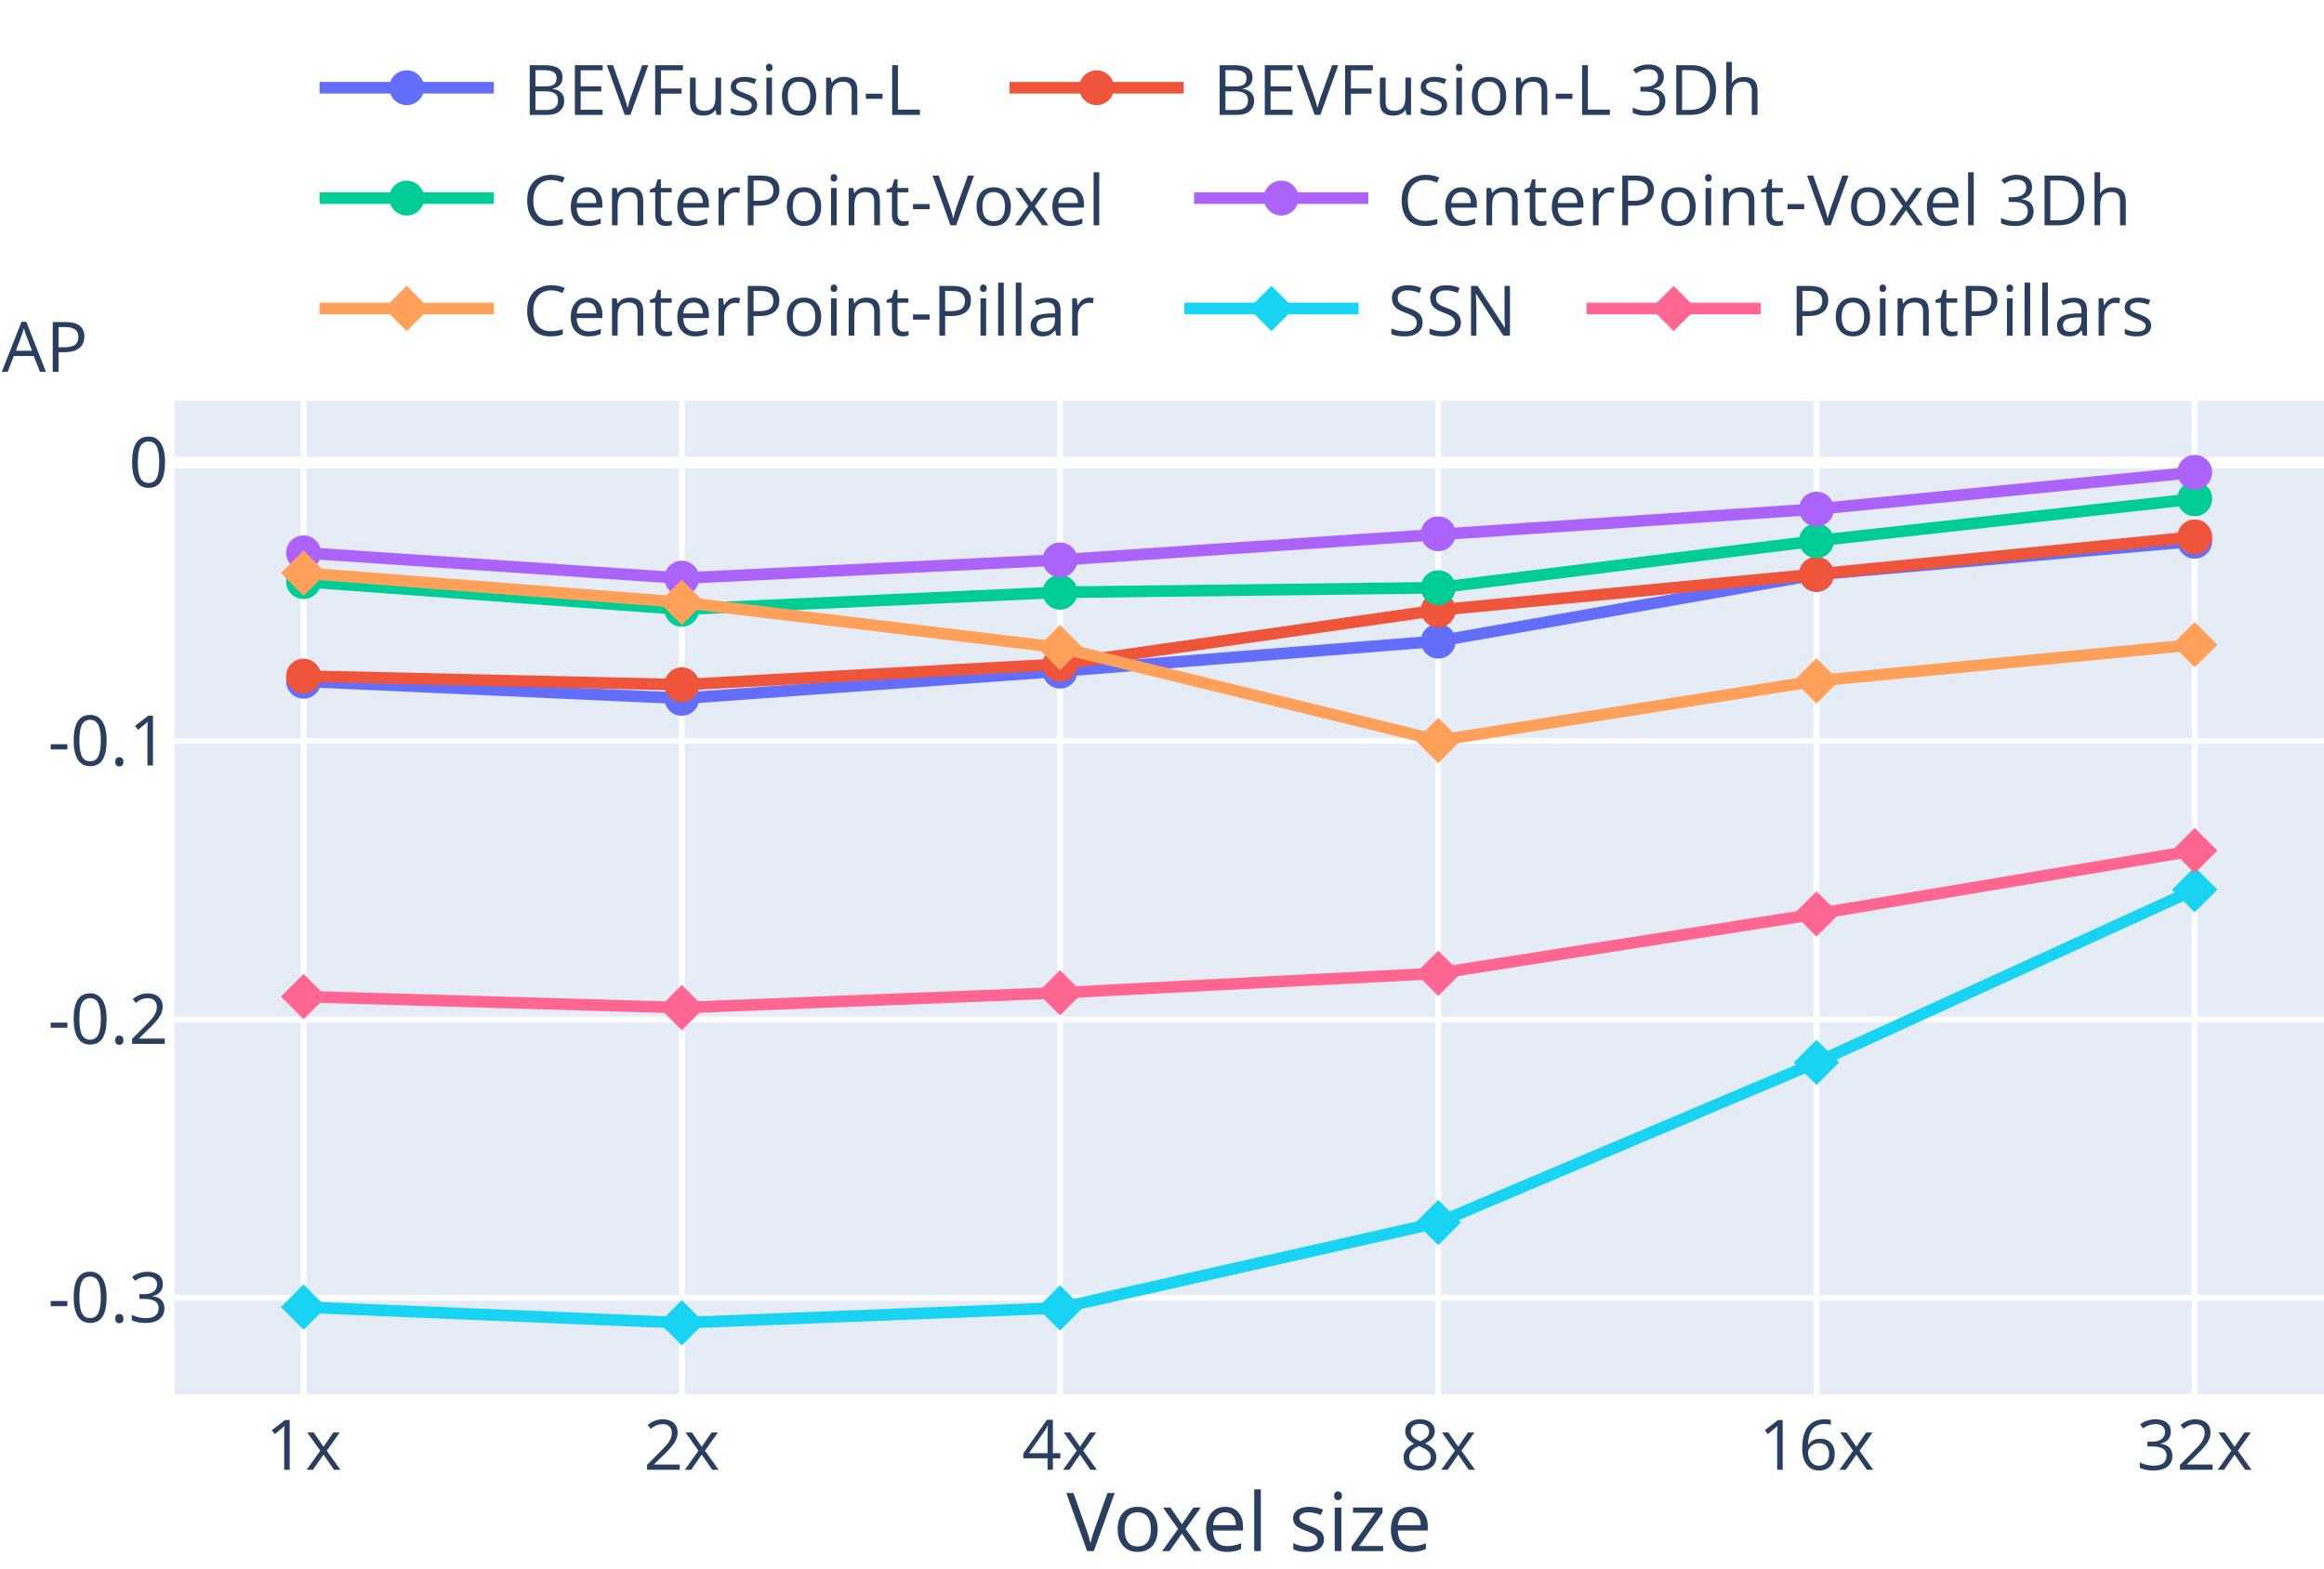
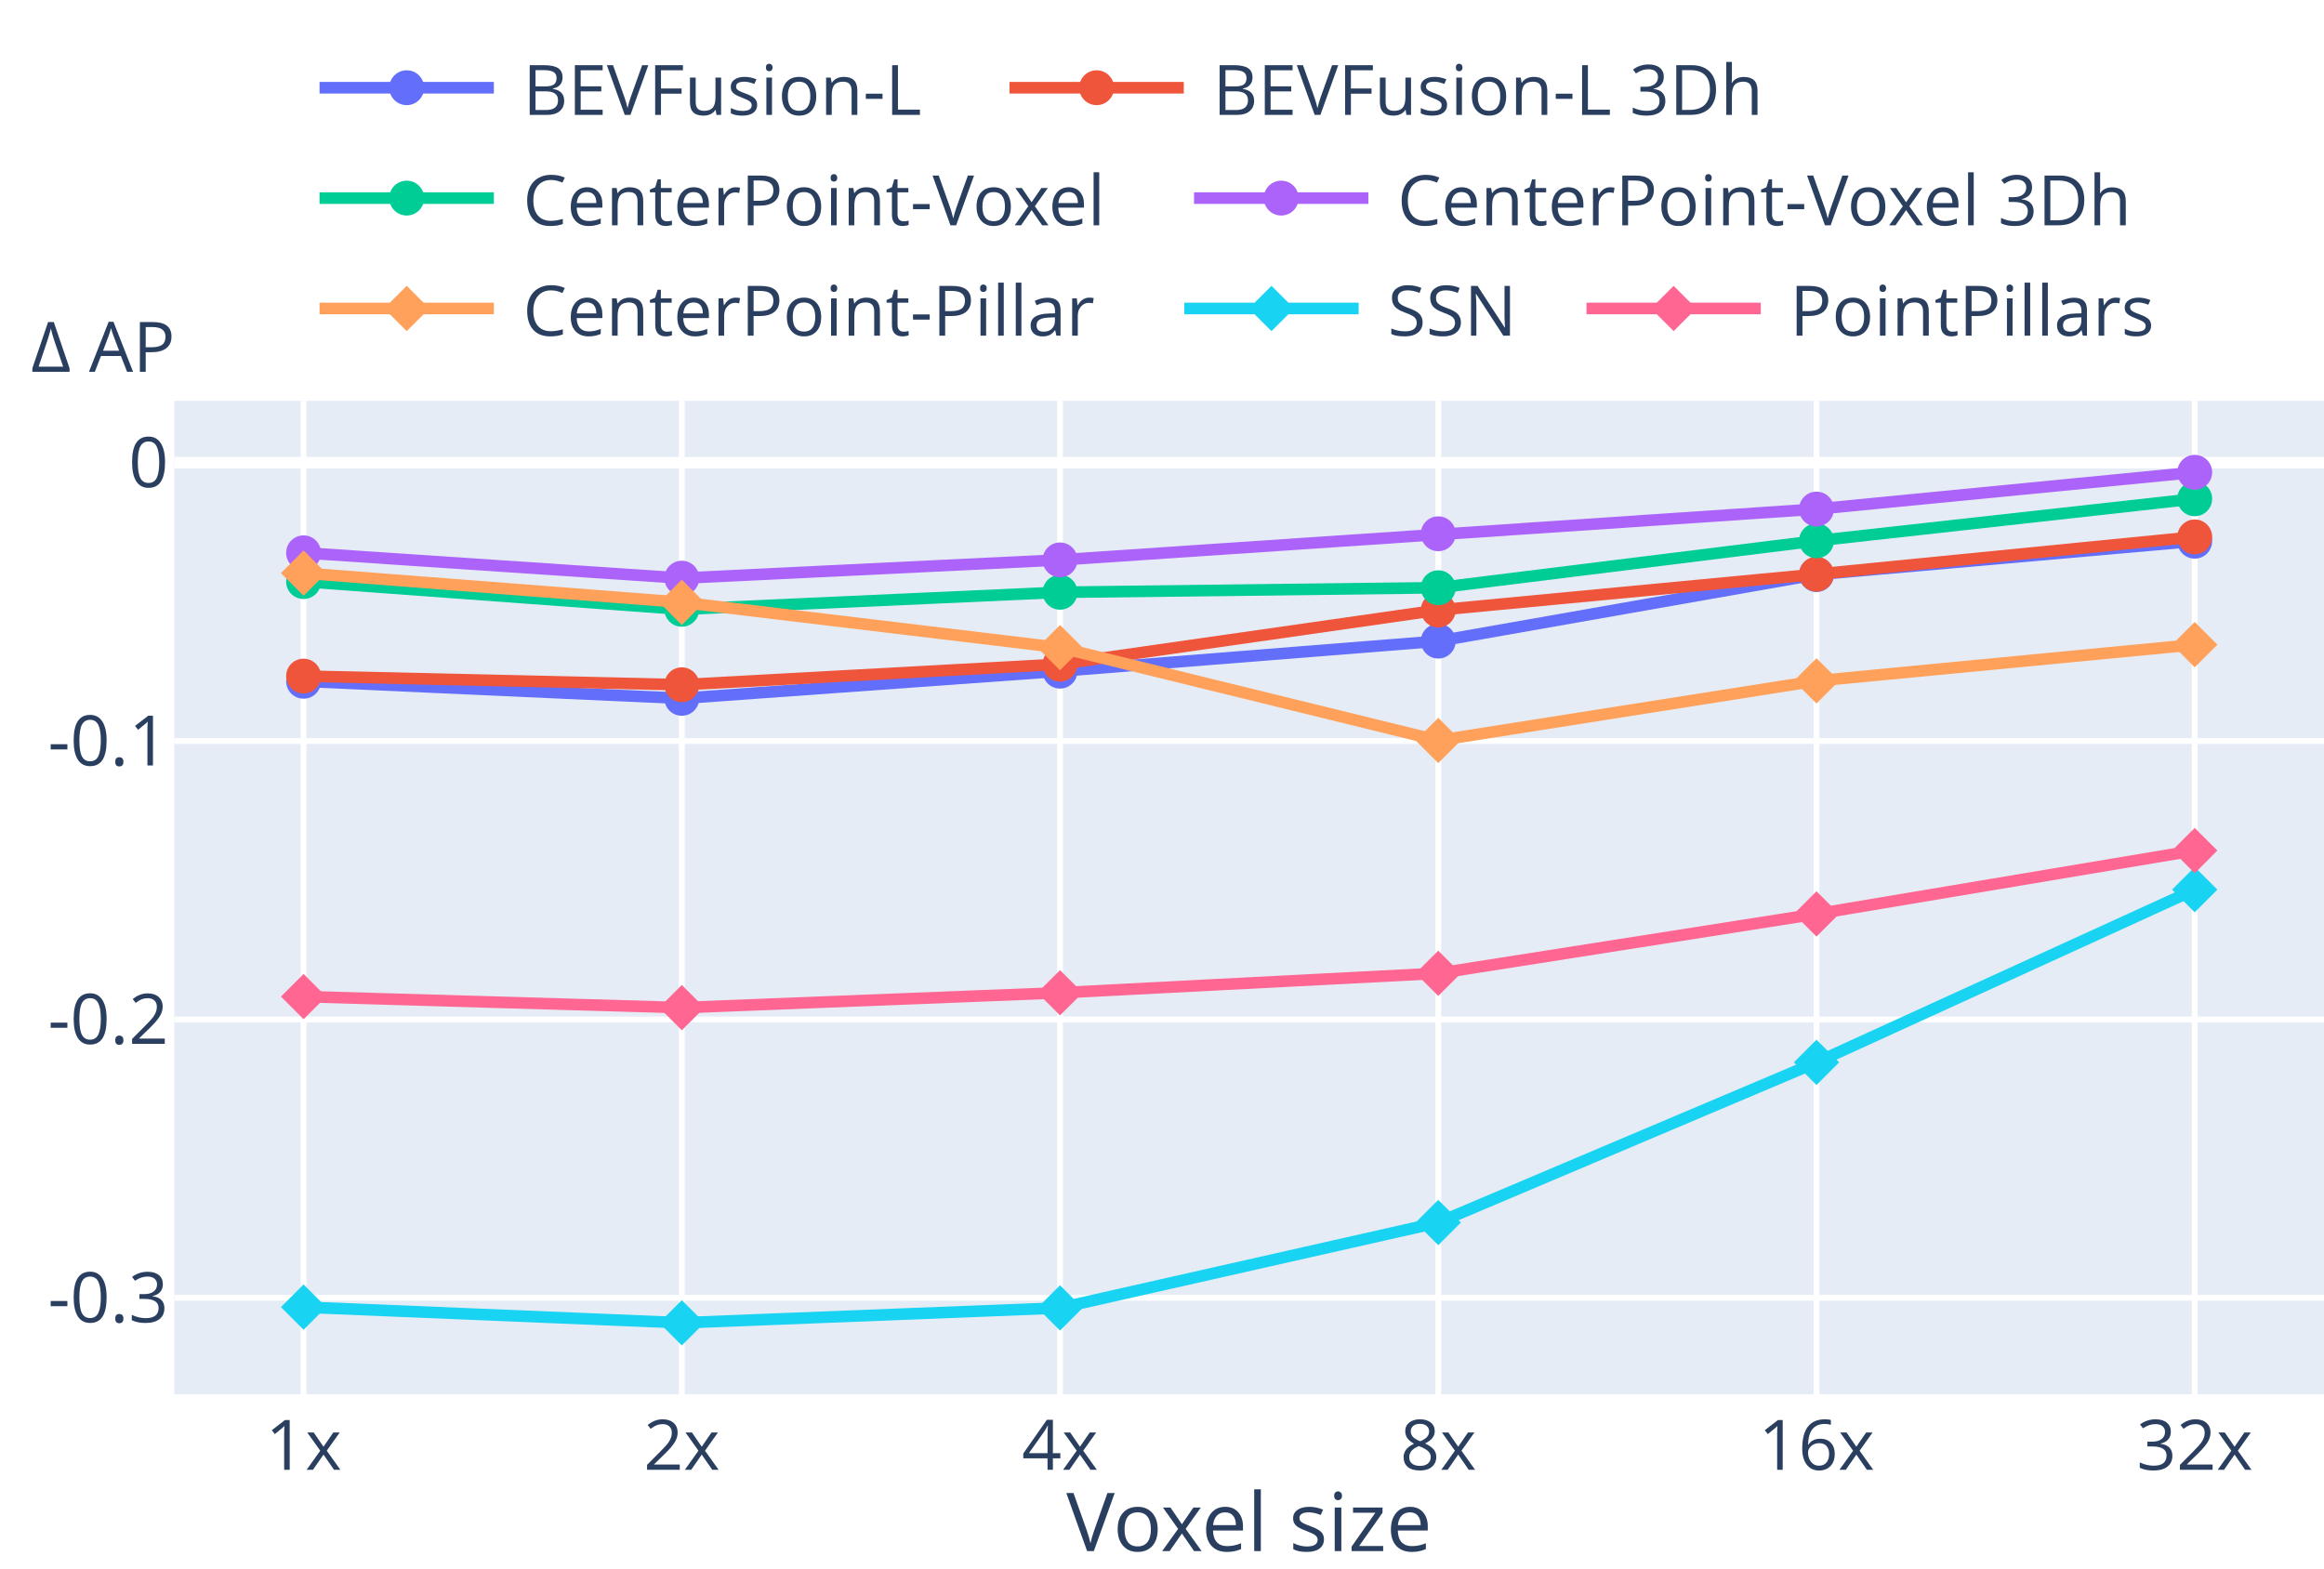
<svg xmlns="http://www.w3.org/2000/svg" class="main-svg" width="400" height="270" style="" viewBox="0 0 400 270">
  <rect x="0" y="0" width="400" height="270" style="fill: rgb(255, 255, 255); fill-opacity: 1;" />
-   <defs id="defs-a99712">
+   <defs id="defs-e20726">
    <g class="clips">
-       <clipPath id="clipa99712xyplot" class="plotclip">
+       <clipPath id="clipe20726xyplot" class="plotclip">
        <rect width="370" height="171" />
      </clipPath>
-       <clipPath class="axesclip" id="clipa99712x">
+       <clipPath class="axesclip" id="clipe20726x">
        <rect x="30" y="0" width="370" height="270" />
      </clipPath>
-       <clipPath class="axesclip" id="clipa99712y">
+       <clipPath class="axesclip" id="clipe20726y">
        <rect x="0" y="69" width="400" height="171" />
      </clipPath>
-       <clipPath class="axesclip" id="clipa99712xy">
+       <clipPath class="axesclip" id="clipe20726xy">
        <rect x="30" y="69" width="370" height="171" />
      </clipPath>
    </g>
    <g class="gradients" />
    <g class="patterns" />
  </defs>
  <g class="bglayer">
    <rect class="bg" x="30" y="69" width="370" height="171" style="fill: rgb(229, 236, 246); fill-opacity: 1; stroke-width: 0;" />
  </g>
  <g class="layer-below">
    <g class="imagelayer" />
    <g class="shapelayer" />
  </g>
  <g class="cartesianlayer">
    <g class="subplot xy">
      <g class="layer-subplot">
        <g class="shapelayer" />
        <g class="imagelayer" />
      </g>
      <g class="minor-gridlayer">
        <g class="x" />
        <g class="y" />
      </g>
      <g class="gridlayer">
        <g class="x">
          <path class="xgrid crisp" transform="translate(52.25,0)" d="M0,69v171" style="stroke: rgb(255, 255, 255); stroke-opacity: 1; stroke-width: 1px;" />
          <path class="xgrid crisp" transform="translate(117.35,0)" d="M0,69v171" style="stroke: rgb(255, 255, 255); stroke-opacity: 1; stroke-width: 1px;" />
          <path class="xgrid crisp" transform="translate(182.45,0)" d="M0,69v171" style="stroke: rgb(255, 255, 255); stroke-opacity: 1; stroke-width: 1px;" />
          <path class="xgrid crisp" transform="translate(247.55,0)" d="M0,69v171" style="stroke: rgb(255, 255, 255); stroke-opacity: 1; stroke-width: 1px;" />
          <path class="xgrid crisp" transform="translate(312.65,0)" d="M0,69v171" style="stroke: rgb(255, 255, 255); stroke-opacity: 1; stroke-width: 1px;" />
          <path class="xgrid crisp" transform="translate(377.75,0)" d="M0,69v171" style="stroke: rgb(255, 255, 255); stroke-opacity: 1; stroke-width: 1px;" />
        </g>
        <g class="y">
          <path class="ygrid crisp" transform="translate(0,223.4)" d="M30,0h370" style="stroke: rgb(255, 255, 255); stroke-opacity: 1; stroke-width: 1px;" />
          <path class="ygrid crisp" transform="translate(0,175.48)" d="M30,0h370" style="stroke: rgb(255, 255, 255); stroke-opacity: 1; stroke-width: 1px;" />
          <path class="ygrid crisp" transform="translate(0,127.56)" d="M30,0h370" style="stroke: rgb(255, 255, 255); stroke-opacity: 1; stroke-width: 1px;" />
        </g>
      </g>
      <g class="zerolinelayer">
        <path class="yzl zl crisp" transform="translate(0,79.65)" d="M30,0h370" style="stroke: rgb(255, 255, 255); stroke-opacity: 1; stroke-width: 2px;" />
      </g>
      <g class="layer-between">
        <g class="shapelayer" />
        <g class="imagelayer" />
      </g>
      <path class="xlines-below" />
      <path class="ylines-below" />
      <g class="overlines-below" />
      <g class="xaxislayer-below" />
      <g class="yaxislayer-below" />
      <g class="overaxes-below" />
      <g class="overplot">
-         <g class="xy" transform="translate(30,69)" clip-path="url(#clipa99712xyplot)">
+         <g class="xy" transform="translate(30,69)" clip-path="url(#clipe20726xyplot)">
          <g class="scatterlayer mlayer">
-             <g class="trace scatter trace8f5db5" style="stroke-miterlimit: 2; opacity: 1;">
+             <g class="trace scatter traceaea4e3" style="stroke-miterlimit: 2; opacity: 1;">
              <g class="fills" />
              <g class="errorbars" />
              <g class="lines">
                <path class="js-line" d="M22.25,48.27L87.35,51.21L152.45,46.53L217.55,41.36L282.65,29.9L347.75,24.16" style="vector-effect: none; fill: none; stroke: rgb(99, 110, 250); stroke-opacity: 1; stroke-width: 2px; opacity: 1;" />
              </g>
              <g class="points">
                <path class="point" transform="translate(22.25,48.27)" d="M3,0A3,3 0 1,1 0,-3A3,3 0 0,1 3,0Z" style="opacity: 1; stroke-width: 0px; fill: rgb(99, 110, 250); fill-opacity: 1;" />
                <path class="point" transform="translate(87.35,51.21)" d="M3,0A3,3 0 1,1 0,-3A3,3 0 0,1 3,0Z" style="opacity: 1; stroke-width: 0px; fill: rgb(99, 110, 250); fill-opacity: 1;" />
                <path class="point" transform="translate(152.45,46.53)" d="M3,0A3,3 0 1,1 0,-3A3,3 0 0,1 3,0Z" style="opacity: 1; stroke-width: 0px; fill: rgb(99, 110, 250); fill-opacity: 1;" />
                <path class="point" transform="translate(217.55,41.36)" d="M3,0A3,3 0 1,1 0,-3A3,3 0 0,1 3,0Z" style="opacity: 1; stroke-width: 0px; fill: rgb(99, 110, 250); fill-opacity: 1;" />
                <path class="point" transform="translate(282.65,29.9)" d="M3,0A3,3 0 1,1 0,-3A3,3 0 0,1 3,0Z" style="opacity: 1; stroke-width: 0px; fill: rgb(99, 110, 250); fill-opacity: 1;" />
                <path class="point" transform="translate(347.75,24.16)" d="M3,0A3,3 0 1,1 0,-3A3,3 0 0,1 3,0Z" style="opacity: 1; stroke-width: 0px; fill: rgb(99, 110, 250); fill-opacity: 1;" />
              </g>
              <g class="text" />
            </g>
-             <g class="trace scatter trace137f10" style="stroke-miterlimit: 2; opacity: 1;">
+             <g class="trace scatter trace0c4ea3" style="stroke-miterlimit: 2; opacity: 1;">
              <g class="fills" />
              <g class="errorbars" />
              <g class="lines">
                <path class="js-line" d="M22.25,47.38L87.35,48.87L152.45,45.33L217.55,36.01L282.65,29.84L347.75,23.42" style="vector-effect: none; fill: none; stroke: rgb(239, 85, 59); stroke-opacity: 1; stroke-width: 2px; opacity: 1;" />
              </g>
              <g class="points">
                <path class="point" transform="translate(22.25,47.38)" d="M3,0A3,3 0 1,1 0,-3A3,3 0 0,1 3,0Z" style="opacity: 1; stroke-width: 0px; fill: rgb(239, 85, 59); fill-opacity: 1;" />
                <path class="point" transform="translate(87.35,48.87)" d="M3,0A3,3 0 1,1 0,-3A3,3 0 0,1 3,0Z" style="opacity: 1; stroke-width: 0px; fill: rgb(239, 85, 59); fill-opacity: 1;" />
                <path class="point" transform="translate(152.45,45.33)" d="M3,0A3,3 0 1,1 0,-3A3,3 0 0,1 3,0Z" style="opacity: 1; stroke-width: 0px; fill: rgb(239, 85, 59); fill-opacity: 1;" />
                <path class="point" transform="translate(217.55,36.01)" d="M3,0A3,3 0 1,1 0,-3A3,3 0 0,1 3,0Z" style="opacity: 1; stroke-width: 0px; fill: rgb(239, 85, 59); fill-opacity: 1;" />
                <path class="point" transform="translate(282.65,29.84)" d="M3,0A3,3 0 1,1 0,-3A3,3 0 0,1 3,0Z" style="opacity: 1; stroke-width: 0px; fill: rgb(239, 85, 59); fill-opacity: 1;" />
                <path class="point" transform="translate(347.75,23.42)" d="M3,0A3,3 0 1,1 0,-3A3,3 0 0,1 3,0Z" style="opacity: 1; stroke-width: 0px; fill: rgb(239, 85, 59); fill-opacity: 1;" />
              </g>
              <g class="text" />
            </g>
-             <g class="trace scatter traceb689b5" style="stroke-miterlimit: 2; opacity: 1;">
+             <g class="trace scatter tracea82b88" style="stroke-miterlimit: 2; opacity: 1;">
              <g class="fills" />
              <g class="errorbars" />
              <g class="lines">
                <path class="js-line" d="M22.25,31.11L87.35,35.88L152.45,32.95L217.55,32.17L282.65,24.09L347.75,16.86" style="vector-effect: none; fill: none; stroke: rgb(0, 204, 150); stroke-opacity: 1; stroke-width: 2px; opacity: 1;" />
              </g>
              <g class="points">
                <path class="point" transform="translate(22.25,31.11)" d="M3,0A3,3 0 1,1 0,-3A3,3 0 0,1 3,0Z" style="opacity: 1; stroke-width: 0px; fill: rgb(0, 204, 150); fill-opacity: 1;" />
                <path class="point" transform="translate(87.35,35.88)" d="M3,0A3,3 0 1,1 0,-3A3,3 0 0,1 3,0Z" style="opacity: 1; stroke-width: 0px; fill: rgb(0, 204, 150); fill-opacity: 1;" />
                <path class="point" transform="translate(152.45,32.95)" d="M3,0A3,3 0 1,1 0,-3A3,3 0 0,1 3,0Z" style="opacity: 1; stroke-width: 0px; fill: rgb(0, 204, 150); fill-opacity: 1;" />
                <path class="point" transform="translate(217.55,32.17)" d="M3,0A3,3 0 1,1 0,-3A3,3 0 0,1 3,0Z" style="opacity: 1; stroke-width: 0px; fill: rgb(0, 204, 150); fill-opacity: 1;" />
                <path class="point" transform="translate(282.65,24.09)" d="M3,0A3,3 0 1,1 0,-3A3,3 0 0,1 3,0Z" style="opacity: 1; stroke-width: 0px; fill: rgb(0, 204, 150); fill-opacity: 1;" />
                <path class="point" transform="translate(347.75,16.86)" d="M3,0A3,3 0 1,1 0,-3A3,3 0 0,1 3,0Z" style="opacity: 1; stroke-width: 0px; fill: rgb(0, 204, 150); fill-opacity: 1;" />
              </g>
              <g class="text" />
            </g>
-             <g class="trace scatter tracea16a5c" style="stroke-miterlimit: 2; opacity: 1;">
+             <g class="trace scatter trace1c3fef" style="stroke-miterlimit: 2; opacity: 1;">
              <g class="fills" />
              <g class="errorbars" />
              <g class="lines">
                <path class="js-line" d="M22.25,26.16L87.35,30.52L152.45,27.38L282.65,18.63L347.75,12.3" style="vector-effect: none; fill: none; stroke: rgb(171, 99, 250); stroke-opacity: 1; stroke-width: 2px; opacity: 1;" />
              </g>
              <g class="points">
                <path class="point" transform="translate(22.25,26.16)" d="M3,0A3,3 0 1,1 0,-3A3,3 0 0,1 3,0Z" style="opacity: 1; stroke-width: 0px; fill: rgb(171, 99, 250); fill-opacity: 1;" />
                <path class="point" transform="translate(87.35,30.52)" d="M3,0A3,3 0 1,1 0,-3A3,3 0 0,1 3,0Z" style="opacity: 1; stroke-width: 0px; fill: rgb(171, 99, 250); fill-opacity: 1;" />
                <path class="point" transform="translate(152.45,27.38)" d="M3,0A3,3 0 1,1 0,-3A3,3 0 0,1 3,0Z" style="opacity: 1; stroke-width: 0px; fill: rgb(171, 99, 250); fill-opacity: 1;" />
                <path class="point" transform="translate(217.55,22.88)" d="M3,0A3,3 0 1,1 0,-3A3,3 0 0,1 3,0Z" style="opacity: 1; stroke-width: 0px; fill: rgb(171, 99, 250); fill-opacity: 1;" />
                <path class="point" transform="translate(282.65,18.63)" d="M3,0A3,3 0 1,1 0,-3A3,3 0 0,1 3,0Z" style="opacity: 1; stroke-width: 0px; fill: rgb(171, 99, 250); fill-opacity: 1;" />
                <path class="point" transform="translate(347.75,12.3)" d="M3,0A3,3 0 1,1 0,-3A3,3 0 0,1 3,0Z" style="opacity: 1; stroke-width: 0px; fill: rgb(171, 99, 250); fill-opacity: 1;" />
              </g>
              <g class="text" />
            </g>
-             <g class="trace scatter trace88a63c" style="stroke-miterlimit: 2; opacity: 1;">
+             <g class="trace scatter trace980010" style="stroke-miterlimit: 2; opacity: 1;">
              <g class="fills" />
              <g class="errorbars" />
              <g class="lines">
                <path class="js-line" d="M22.25,29.65L87.35,34.68L152.45,42.48L217.55,58.46L282.65,48.2L347.75,41.97" style="vector-effect: none; fill: none; stroke: rgb(255, 161, 90); stroke-opacity: 1; stroke-width: 2px; opacity: 1;" />
              </g>
              <g class="points">
                <path class="point" transform="translate(22.25,29.65)" d="M3.9,0L0,3.9L-3.9,0L0,-3.9Z" style="opacity: 1; stroke-width: 0px; fill: rgb(255, 161, 90); fill-opacity: 1;" />
                <path class="point" transform="translate(87.35,34.68)" d="M3.9,0L0,3.9L-3.9,0L0,-3.9Z" style="opacity: 1; stroke-width: 0px; fill: rgb(255, 161, 90); fill-opacity: 1;" />
                <path class="point" transform="translate(152.45,42.48)" d="M3.9,0L0,3.9L-3.9,0L0,-3.9Z" style="opacity: 1; stroke-width: 0px; fill: rgb(255, 161, 90); fill-opacity: 1;" />
                <path class="point" transform="translate(217.55,58.46)" d="M3.9,0L0,3.9L-3.9,0L0,-3.9Z" style="opacity: 1; stroke-width: 0px; fill: rgb(255, 161, 90); fill-opacity: 1;" />
                <path class="point" transform="translate(282.65,48.2)" d="M3.9,0L0,3.9L-3.9,0L0,-3.9Z" style="opacity: 1; stroke-width: 0px; fill: rgb(255, 161, 90); fill-opacity: 1;" />
                <path class="point" transform="translate(347.75,41.97)" d="M3.9,0L0,3.9L-3.9,0L0,-3.9Z" style="opacity: 1; stroke-width: 0px; fill: rgb(255, 161, 90); fill-opacity: 1;" />
              </g>
              <g class="text" />
            </g>
-             <g class="trace scatter trace5f3b30" style="stroke-miterlimit: 2; opacity: 1;">
+             <g class="trace scatter tracefca959" style="stroke-miterlimit: 2; opacity: 1;">
              <g class="fills" />
              <g class="errorbars" />
              <g class="lines">
                <path class="js-line" d="M22.25,156L87.35,158.7L152.45,156.14L217.55,141.44L282.65,113.87L347.75,84.14" style="vector-effect: none; fill: none; stroke: rgb(25, 211, 243); stroke-opacity: 1; stroke-width: 2px; opacity: 1;" />
              </g>
              <g class="points">
                <path class="point" transform="translate(22.25,156)" d="M3.9,0L0,3.9L-3.9,0L0,-3.9Z" style="opacity: 1; stroke-width: 0px; fill: rgb(25, 211, 243); fill-opacity: 1;" />
                <path class="point" transform="translate(87.35,158.7)" d="M3.9,0L0,3.9L-3.9,0L0,-3.9Z" style="opacity: 1; stroke-width: 0px; fill: rgb(25, 211, 243); fill-opacity: 1;" />
                <path class="point" transform="translate(152.45,156.14)" d="M3.9,0L0,3.9L-3.9,0L0,-3.9Z" style="opacity: 1; stroke-width: 0px; fill: rgb(25, 211, 243); fill-opacity: 1;" />
                <path class="point" transform="translate(217.55,141.44)" d="M3.9,0L0,3.9L-3.9,0L0,-3.9Z" style="opacity: 1; stroke-width: 0px; fill: rgb(25, 211, 243); fill-opacity: 1;" />
                <path class="point" transform="translate(282.65,113.87)" d="M3.9,0L0,3.9L-3.9,0L0,-3.9Z" style="opacity: 1; stroke-width: 0px; fill: rgb(25, 211, 243); fill-opacity: 1;" />
                <path class="point" transform="translate(347.75,84.14)" d="M3.9,0L0,3.9L-3.9,0L0,-3.9Z" style="opacity: 1; stroke-width: 0px; fill: rgb(25, 211, 243); fill-opacity: 1;" />
              </g>
              <g class="text" />
            </g>
-             <g class="trace scatter trace770237" style="stroke-miterlimit: 2; opacity: 1;">
+             <g class="trace scatter tracedeee51" style="stroke-miterlimit: 2; opacity: 1;">
              <g class="fills" />
              <g class="errorbars" />
              <g class="lines">
                <path class="js-line" d="M22.25,102.55L87.35,104.45L152.45,101.89L217.55,98.54L282.65,88.32L347.75,77.41" style="vector-effect: none; fill: none; stroke: rgb(255, 102, 146); stroke-opacity: 1; stroke-width: 2px; opacity: 1;" />
              </g>
              <g class="points">
                <path class="point" transform="translate(22.25,102.55)" d="M3.9,0L0,3.9L-3.9,0L0,-3.9Z" style="opacity: 1; stroke-width: 0px; fill: rgb(255, 102, 146); fill-opacity: 1;" />
                <path class="point" transform="translate(87.35,104.45)" d="M3.9,0L0,3.9L-3.9,0L0,-3.9Z" style="opacity: 1; stroke-width: 0px; fill: rgb(255, 102, 146); fill-opacity: 1;" />
                <path class="point" transform="translate(152.45,101.89)" d="M3.9,0L0,3.9L-3.9,0L0,-3.9Z" style="opacity: 1; stroke-width: 0px; fill: rgb(255, 102, 146); fill-opacity: 1;" />
                <path class="point" transform="translate(217.55,98.54)" d="M3.9,0L0,3.9L-3.9,0L0,-3.9Z" style="opacity: 1; stroke-width: 0px; fill: rgb(255, 102, 146); fill-opacity: 1;" />
                <path class="point" transform="translate(282.65,88.32)" d="M3.9,0L0,3.9L-3.9,0L0,-3.9Z" style="opacity: 1; stroke-width: 0px; fill: rgb(255, 102, 146); fill-opacity: 1;" />
                <path class="point" transform="translate(347.75,77.41)" d="M3.9,0L0,3.9L-3.9,0L0,-3.9Z" style="opacity: 1; stroke-width: 0px; fill: rgb(255, 102, 146); fill-opacity: 1;" />
              </g>
              <g class="text" />
            </g>
          </g>
        </g>
      </g>
      <g class="zerolinelayer-above" />
      <path class="xlines-above crisp" d="M0,0" style="fill: none;" />
      <path class="ylines-above crisp" d="M0,0" style="fill: none;" />
      <g class="overlines-above" />
      <g class="xaxislayer-above">
        <g class="xtick">
          <text text-anchor="middle" x="0" y="253" transform="translate(52.25,0)" style="font-family: 'Open Sans', verdana, arial, sans-serif; font-size: 12px; fill: rgb(42, 63, 95); fill-opacity: 1; white-space: pre;">1x</text>
        </g>
        <g class="xtick">
          <text text-anchor="middle" x="0" y="253" transform="translate(117.35,0)" style="font-family: 'Open Sans', verdana, arial, sans-serif; font-size: 12px; fill: rgb(42, 63, 95); fill-opacity: 1; white-space: pre;">2x</text>
        </g>
        <g class="xtick">
          <text text-anchor="middle" x="0" y="253" transform="translate(182.45,0)" style="font-family: 'Open Sans', verdana, arial, sans-serif; font-size: 12px; fill: rgb(42, 63, 95); fill-opacity: 1; white-space: pre;">4x</text>
        </g>
        <g class="xtick">
          <text text-anchor="middle" x="0" y="253" transform="translate(247.55,0)" style="font-family: 'Open Sans', verdana, arial, sans-serif; font-size: 12px; fill: rgb(42, 63, 95); fill-opacity: 1; white-space: pre;">8x</text>
        </g>
        <g class="xtick">
          <text text-anchor="middle" x="0" y="253" transform="translate(312.65,0)" style="font-family: 'Open Sans', verdana, arial, sans-serif; font-size: 12px; fill: rgb(42, 63, 95); fill-opacity: 1; white-space: pre;">16x</text>
        </g>
        <g class="xtick">
          <text text-anchor="middle" x="0" y="253" transform="translate(377.75,0)" style="font-family: 'Open Sans', verdana, arial, sans-serif; font-size: 12px; fill: rgb(42, 63, 95); fill-opacity: 1; white-space: pre;">32x</text>
        </g>
      </g>
      <g class="yaxislayer-above">
        <g class="ytick">
          <text text-anchor="end" x="29" y="4.2" transform="translate(0,223.4)" style="font-family: 'Open Sans', verdana, arial, sans-serif; font-size: 12px; fill: rgb(42, 63, 95); fill-opacity: 1; white-space: pre;">-0.3</text>
        </g>
        <g class="ytick">
          <text text-anchor="end" x="29" y="4.2" style="font-family: 'Open Sans', verdana, arial, sans-serif; font-size: 12px; fill: rgb(42, 63, 95); fill-opacity: 1; white-space: pre;" transform="translate(0,175.48)">-0.2</text>
        </g>
        <g class="ytick">
          <text text-anchor="end" x="29" y="4.2" style="font-family: 'Open Sans', verdana, arial, sans-serif; font-size: 12px; fill: rgb(42, 63, 95); fill-opacity: 1; white-space: pre;" transform="translate(0,127.56)">-0.1</text>
        </g>
        <g class="ytick">
          <text text-anchor="end" x="29" y="4.2" style="font-family: 'Open Sans', verdana, arial, sans-serif; font-size: 12px; fill: rgb(42, 63, 95); fill-opacity: 1; white-space: pre;" transform="translate(0,79.65)">0</text>
        </g>
      </g>
      <g class="overaxes-above" />
    </g>
  </g>
  <g class="polarlayer" />
  <g class="smithlayer" />
  <g class="ternarylayer" />
  <g class="geolayer" />
  <g class="funnelarealayer" />
  <g class="pielayer" />
  <g class="iciclelayer" />
  <g class="treemaplayer" />
  <g class="sunburstlayer" />
  <g class="glimages" />
-   <defs id="topdefs-a99712">
+   <defs id="topdefs-e20726">
    <g class="clips" />
-     <clipPath id="legenda99712">
+     <clipPath id="legende20726">
      <rect width="330" height="67" x="0" y="0" />
    </clipPath>
  </defs>
  <g class="layer-above">
    <g class="imagelayer" />
    <g class="shapelayer" />
  </g>
  <g class="infolayer">
    <g class="legend" pointer-events="all" transform="translate(50,0.6)">
      <rect class="bg" shape-rendering="crispEdges" width="330" height="67" x="0" y="0" style="stroke: rgb(68, 68, 68); stroke-opacity: 1; fill: rgb(255, 255, 255); fill-opacity: 1; stroke-width: 0px;" />
-       <g class="scrollbox" transform="" clip-path="url(#legenda99712)">
+       <g class="scrollbox" transform="" clip-path="url(#legende20726)">
        <g class="groups" transform="">
          <g class="traces" transform="translate(0,14.5)" style="opacity: 1;">
            <text class="legendtext" text-anchor="start" x="40" y="4.68" style="font-family: 'Open Sans', verdana, arial, sans-serif; font-size: 12px; fill: rgb(42, 63, 95); fill-opacity: 1; white-space: pre;">BEVFusion-L</text>
            <g class="layers" style="opacity: 1;">
              <g class="legendfill" />
              <g class="legendlines">
                <path class="js-line" d="M5,0h30" style="fill: none; stroke: rgb(99, 110, 250); stroke-opacity: 1; stroke-width: 2px;" />
              </g>
              <g class="legendsymbols">
                <g class="legendpoints">
                  <path class="scatterpts" transform="translate(20,0)" d="M3,0A3,3 0 1,1 0,-3A3,3 0 0,1 3,0Z" style="opacity: 1; stroke-width: 0px; fill: rgb(99, 110, 250); fill-opacity: 1;" />
                </g>
              </g>
            </g>
            <rect class="legendtoggle" x="0" y="-9.5" width="116.25" height="19" style="fill: rgb(0, 0, 0); fill-opacity: 0;" />
          </g>
        </g>
        <g class="groups" transform="translate(118.75,0)">
          <g class="traces" transform="translate(0,14.5)" style="opacity: 1;">
            <text class="legendtext" text-anchor="start" x="40" y="4.68" style="font-family: 'Open Sans', verdana, arial, sans-serif; font-size: 12px; fill: rgb(42, 63, 95); fill-opacity: 1; white-space: pre;">BEVFusion-L 3Dh</text>
            <g class="layers" style="opacity: 1;">
              <g class="legendfill" />
              <g class="legendlines">
                <path class="js-line" d="M5,0h30" style="fill: none; stroke: rgb(239, 85, 59); stroke-opacity: 1; stroke-width: 2px;" />
              </g>
              <g class="legendsymbols">
                <g class="legendpoints">
                  <path class="scatterpts" transform="translate(20,0)" d="M3,0A3,3 0 1,1 0,-3A3,3 0 0,1 3,0Z" style="opacity: 1; stroke-width: 0px; fill: rgb(239, 85, 59); fill-opacity: 1;" />
                </g>
              </g>
            </g>
            <rect class="legendtoggle" x="0" y="-9.5" width="144.219" height="19" style="fill: rgb(0, 0, 0); fill-opacity: 0;" />
          </g>
        </g>
        <g class="groups" transform="translate(0,19)">
          <g class="traces" transform="translate(0,14.5)" style="opacity: 1;">
            <text class="legendtext" text-anchor="start" x="40" y="4.68" style="font-family: 'Open Sans', verdana, arial, sans-serif; font-size: 12px; fill: rgb(42, 63, 95); fill-opacity: 1; white-space: pre;">CenterPoint-Voxel</text>
            <g class="layers" style="opacity: 1;">
              <g class="legendfill" />
              <g class="legendlines">
                <path class="js-line" d="M5,0h30" style="fill: none; stroke: rgb(0, 204, 150); stroke-opacity: 1; stroke-width: 2px;" />
              </g>
              <g class="legendsymbols">
                <g class="legendpoints">
                  <path class="scatterpts" transform="translate(20,0)" d="M3,0A3,3 0 1,1 0,-3A3,3 0 0,1 3,0Z" style="opacity: 1; stroke-width: 0px; fill: rgb(0, 204, 150); fill-opacity: 1;" />
                </g>
              </g>
            </g>
            <rect class="legendtoggle" x="0" y="-9.5" width="148.016" height="19" style="fill: rgb(0, 0, 0); fill-opacity: 0;" />
          </g>
        </g>
        <g class="groups" transform="translate(150.5156,19)">
          <g class="traces" transform="translate(0,14.5)" style="opacity: 1;">
            <text class="legendtext" text-anchor="start" x="40" y="4.68" style="font-family: 'Open Sans', verdana, arial, sans-serif; font-size: 12px; fill: rgb(42, 63, 95); fill-opacity: 1; white-space: pre;">CenterPoint-Voxel 3Dh</text>
            <g class="layers" style="opacity: 1;">
              <g class="legendfill" />
              <g class="legendlines">
                <path class="js-line" d="M5,0h30" style="fill: none; stroke: rgb(171, 99, 250); stroke-opacity: 1; stroke-width: 2px;" />
              </g>
              <g class="legendsymbols">
                <g class="legendpoints">
                  <path class="scatterpts" transform="translate(20,0)" d="M3,0A3,3 0 1,1 0,-3A3,3 0 0,1 3,0Z" style="opacity: 1; stroke-width: 0px; fill: rgb(171, 99, 250); fill-opacity: 1;" />
                </g>
              </g>
            </g>
            <rect class="legendtoggle" x="0" y="-9.5" width="176.312" height="19" style="fill: rgb(0, 0, 0); fill-opacity: 0;" />
          </g>
        </g>
        <g class="groups" transform="translate(0,38)">
          <g class="traces" transform="translate(0,14.5)" style="opacity: 1;">
            <text class="legendtext" text-anchor="start" x="40" y="4.68" style="font-family: 'Open Sans', verdana, arial, sans-serif; font-size: 12px; fill: rgb(42, 63, 95); fill-opacity: 1; white-space: pre;">CenterPoint-Pillar</text>
            <g class="layers" style="opacity: 1;">
              <g class="legendfill" />
              <g class="legendlines">
                <path class="js-line" d="M5,0h30" style="fill: none; stroke: rgb(255, 161, 90); stroke-opacity: 1; stroke-width: 2px;" />
              </g>
              <g class="legendsymbols">
                <g class="legendpoints">
                  <path class="scatterpts" transform="translate(20,0)" d="M3.9,0L0,3.9L-3.9,0L0,-3.9Z" style="opacity: 1; stroke-width: 0px; fill: rgb(255, 161, 90); fill-opacity: 1;" />
                </g>
              </g>
            </g>
            <rect class="legendtoggle" x="0" y="-9.5" width="146.344" height="19" style="fill: rgb(0, 0, 0); fill-opacity: 0;" />
          </g>
        </g>
        <g class="groups" transform="translate(148.8438,38)">
          <g class="traces" transform="translate(0,14.5)" style="opacity: 1;">
            <text class="legendtext" text-anchor="start" x="40" y="4.68" style="font-family: 'Open Sans', verdana, arial, sans-serif; font-size: 12px; fill: rgb(42, 63, 95); fill-opacity: 1; white-space: pre;">SSN</text>
            <g class="layers" style="opacity: 1;">
              <g class="legendfill" />
              <g class="legendlines">
                <path class="js-line" d="M5,0h30" style="fill: none; stroke: rgb(25, 211, 243); stroke-opacity: 1; stroke-width: 2px;" />
              </g>
              <g class="legendsymbols">
                <g class="legendpoints">
                  <path class="scatterpts" transform="translate(20,0)" d="M3.9,0L0,3.9L-3.9,0L0,-3.9Z" style="opacity: 1; stroke-width: 0px; fill: rgb(25, 211, 243); fill-opacity: 1;" />
                </g>
              </g>
            </g>
            <rect class="legendtoggle" x="0" y="-9.5" width="66.719" height="19" style="fill: rgb(0, 0, 0); fill-opacity: 0;" />
          </g>
        </g>
        <g class="groups" transform="translate(218.0625,38)">
          <g class="traces" transform="translate(0,14.5)" style="opacity: 1;">
            <text class="legendtext" text-anchor="start" x="40" y="4.68" style="font-family: 'Open Sans', verdana, arial, sans-serif; font-size: 12px; fill: rgb(42, 63, 95); fill-opacity: 1; white-space: pre;">PointPillars</text>
            <g class="layers" style="opacity: 1;">
              <g class="legendfill" />
              <g class="legendlines">
                <path class="js-line" d="M5,0h30" style="fill: none; stroke: rgb(255, 102, 146); stroke-opacity: 1; stroke-width: 2px;" />
              </g>
              <g class="legendsymbols">
                <g class="legendpoints">
                  <path class="scatterpts" transform="translate(20,0)" d="M3.9,0L0,3.9L-3.9,0L0,-3.9Z" style="opacity: 1; stroke-width: 0px; fill: rgb(255, 102, 146); fill-opacity: 1;" />
                </g>
              </g>
            </g>
            <rect class="legendtoggle" x="0" y="-9.5" width="107.812" height="19" style="fill: rgb(0, 0, 0); fill-opacity: 0;" />
          </g>
        </g>
      </g>
      <rect class="scrollbar" rx="20" ry="3" width="0" height="0" x="0" y="0" style="fill: rgb(128, 139, 164); fill-opacity: 1;" />
    </g>
    <g class="g-gtitle" />
    <g class="g-xtitle" transform="translate(0,-2.3)">
      <text class="xtitle" x="215" y="269.3" text-anchor="middle" style="opacity: 1; font-family: 'Open Sans', verdana, arial, sans-serif; font-size: 14px; fill: rgb(42, 63, 95); fill-opacity: 1; white-space: pre;">Voxel size</text>
    </g>
    <g class="g-ytitle" />
    <g class="annotation" data-index="0" style="opacity: 1;">
-       <g class="annotation-text-g" transform="rotate(0,2.95,60)">
-         <g class="cursor-pointer" transform="translate(-13,51)">
+       <g class="annotation-text-g" transform="rotate(0,17.75,60)">
+         <g class="cursor-pointer" transform="translate(2,51)">
          <rect class="bg" x="0.5" y="0.5" width="30" height="17" style="stroke-width: 1px; stroke: rgb(0, 0, 0); stroke-opacity: 0; fill: rgb(0, 0, 0); fill-opacity: 0;" />
          <text class="annotation-text" text-anchor="middle" x="15.734" y="13" style="font-family: 'Open Sans', verdana, arial, sans-serif; font-size: 12px; fill: rgb(42, 63, 95); fill-opacity: 1; white-space: pre;">Δ AP</text>
        </g>
      </g>
    </g>
  </g>
</svg>
